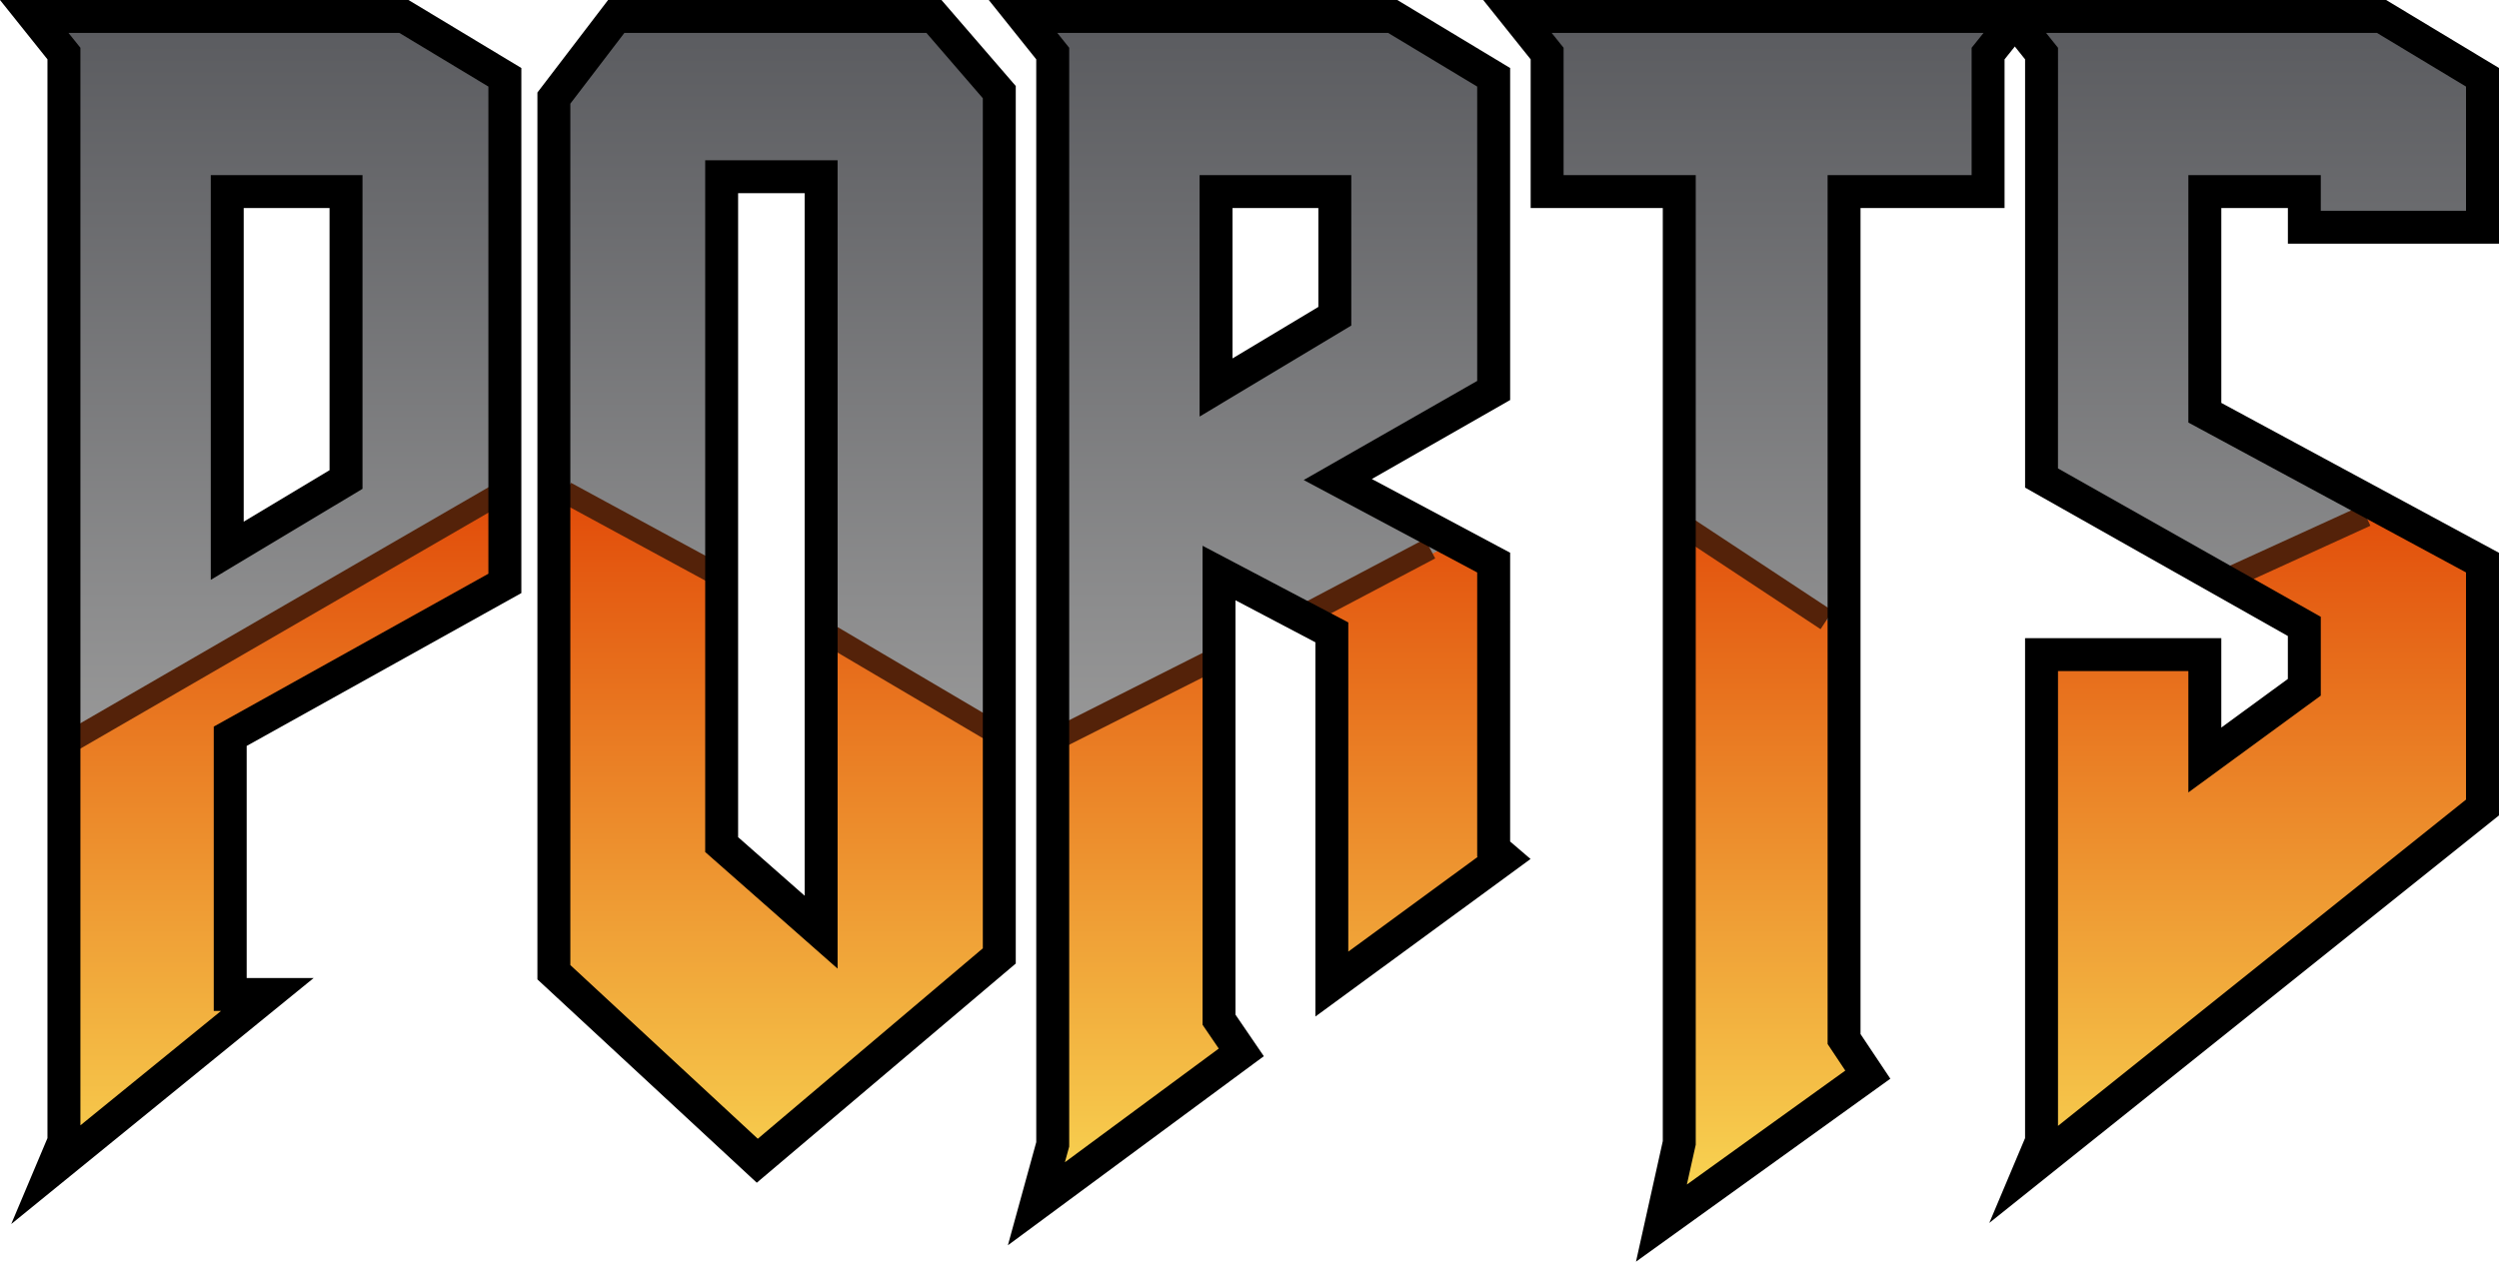
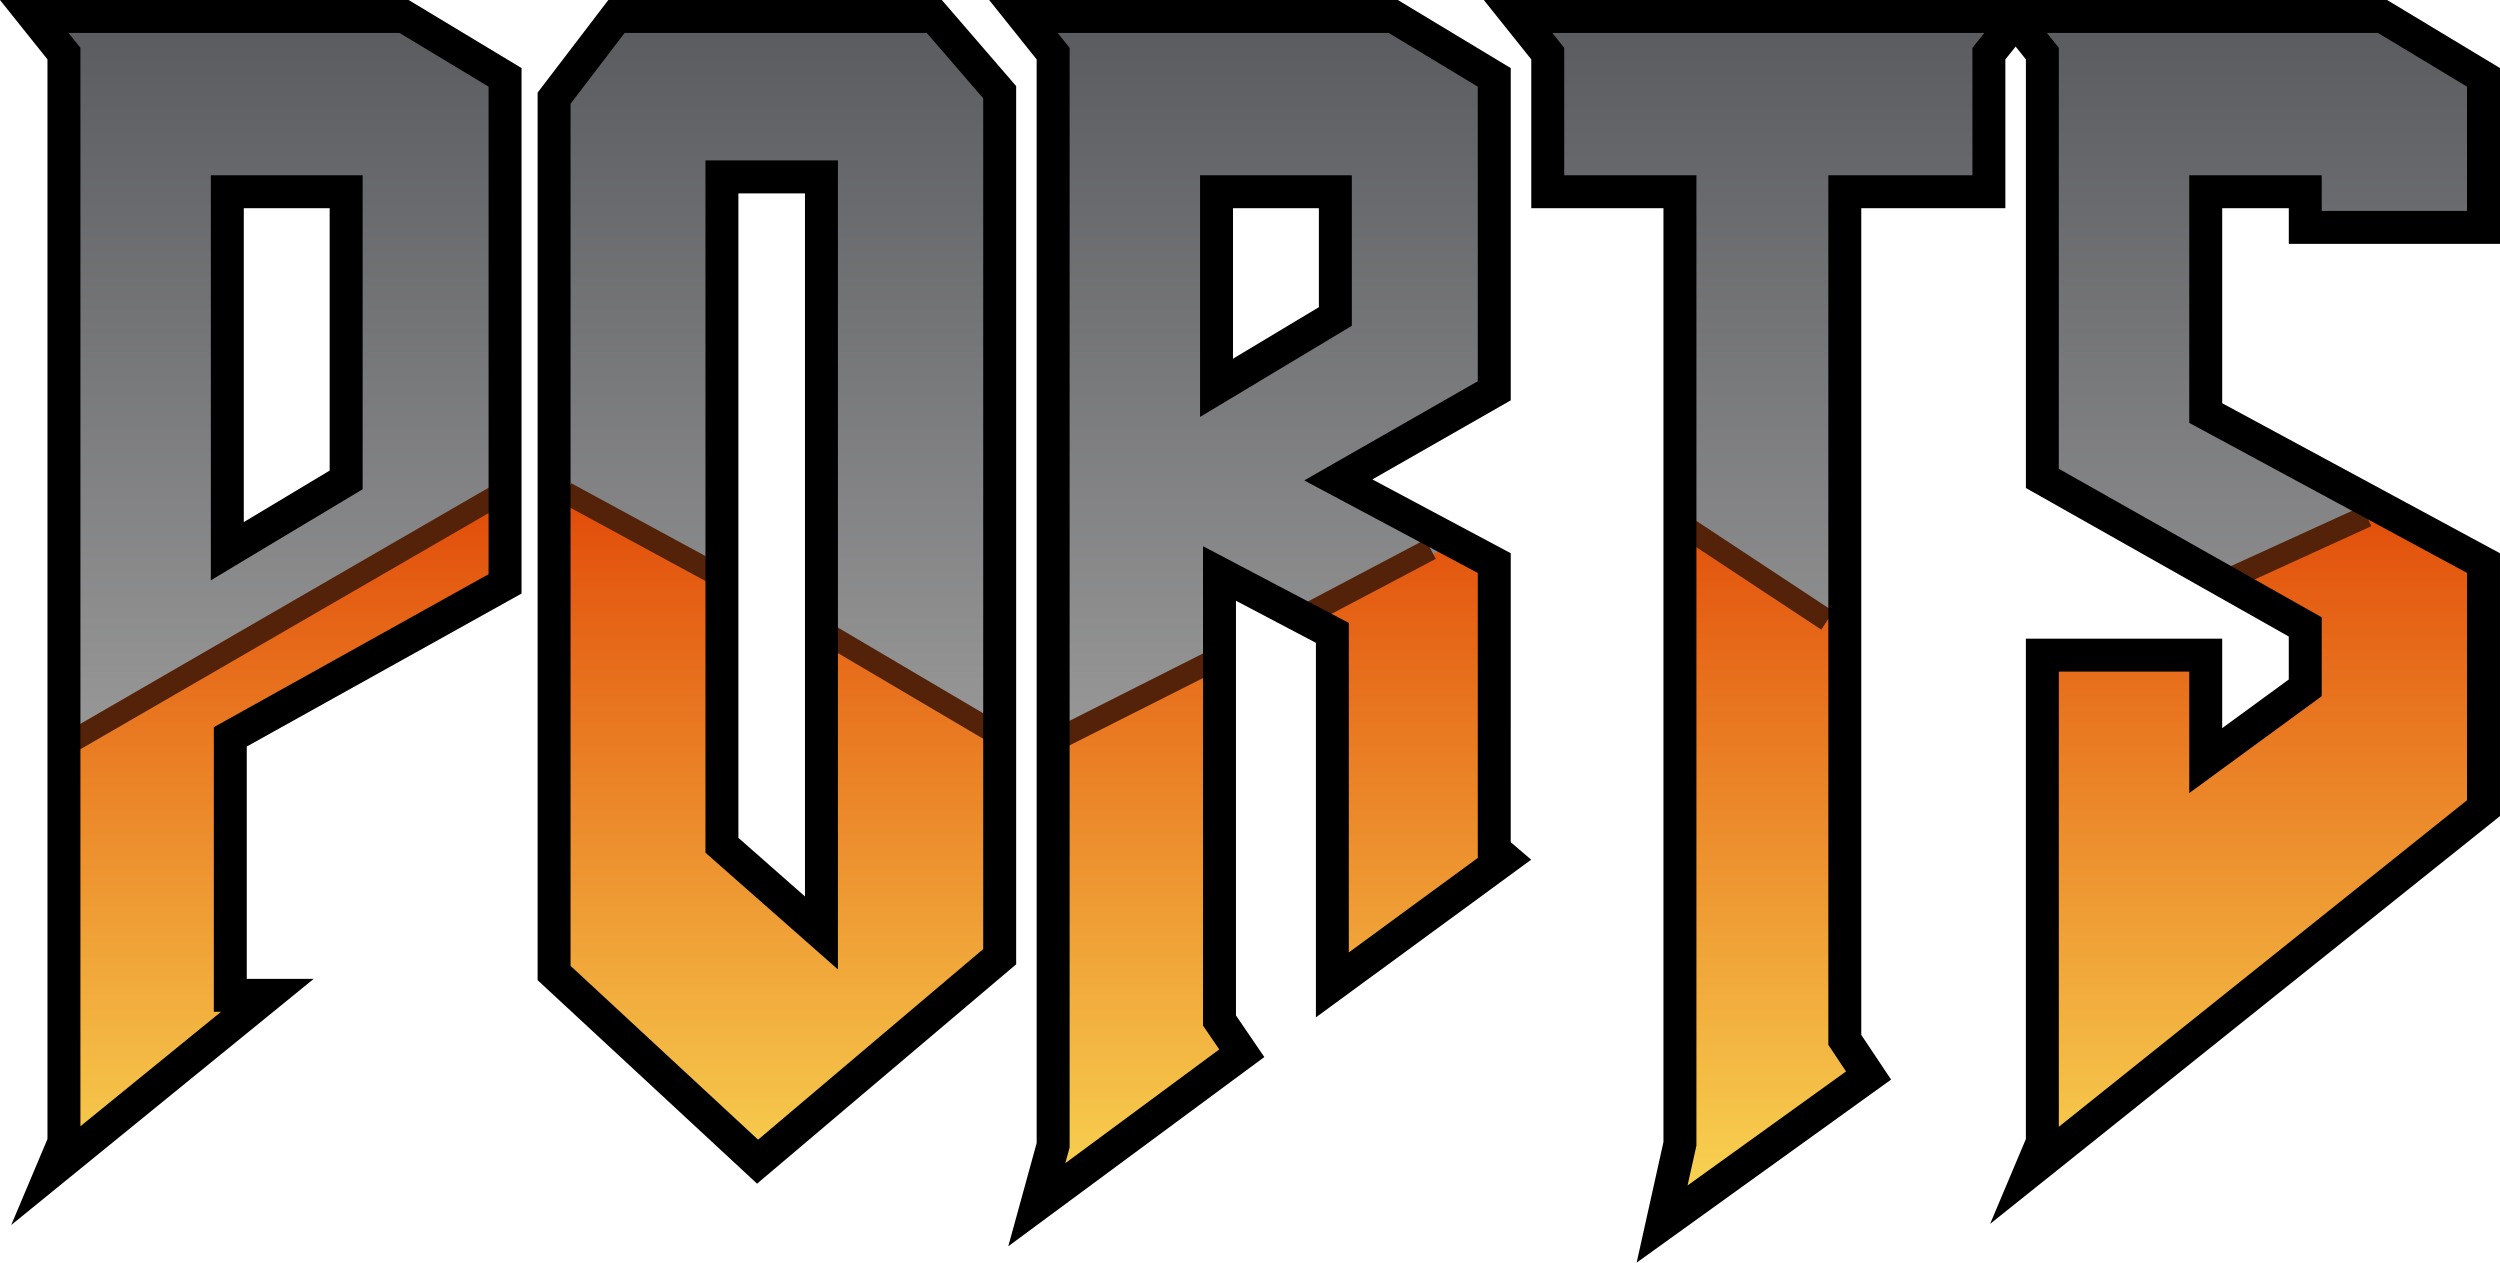
- <svg xmlns="http://www.w3.org/2000/svg" version="1.1" id="Layer_1" x="0px" y="0px" width="600.827" height="303.453" viewBox="169.102 12.001 600.827 303.453" enable-background="new 169.102 12.001 246.295 124.395" xml:space="preserve">
-   <defs id="defs99" />
-   <linearGradient id="SVGID_1_" gradientUnits="userSpaceOnUse" x1="-458.33" y1="157.156" x2="-458.33" y2="230.72" gradientTransform="matrix(1,0,0,-1,654,245.8398)">
-     <stop offset="0" style="stop-color:#9B9B9B" id="stop2" />
-     <stop offset="1" style="stop-color:#5B5C60" id="stop4" />
+ <svg xmlns="http://www.w3.org/2000/svg" version="1.1" id="Layer_1" x="0px" y="0px" width="246.295px" height="124.395px" viewBox="169.102 12.001 246.295 124.395" enable-background="new 169.102 12.001 246.295 124.395" xml:space="preserve">
+   <linearGradient id="SVGID_1_" gradientUnits="userSpaceOnUse" x1="-458.33" y1="157.156" x2="-458.33" y2="230.72" gradientTransform="matrix(1 0 0 -1 654 245.8398)">
+     <stop offset="0" style="stop-color:#9B9B9B" />
+     <stop offset="1" style="stop-color:#5B5C60" />
  </linearGradient>
-   <linearGradient id="SVGID_2_" gradientUnits="userSpaceOnUse" x1="-408.358" y1="157.156" x2="-408.358" y2="230.72" gradientTransform="matrix(1,0,0,-1,654,245.8398)">
-     <stop offset="0" style="stop-color:#9B9B9B" id="stop9" />
-     <stop offset="1" style="stop-color:#5B5C60" id="stop11" />
+   <path fill="url(#SVGID_1_)" d="M174.233,127.865l1.17-2.779V17.825l-2.926-3.659h36.438l9.95,6v49.898l-27.071,15.071v25.462h3.659  L174.233,127.865z M191.5,66.845l11.707-7.023V31.433H191.5V66.845z" />
+   <linearGradient id="SVGID_2_" gradientUnits="userSpaceOnUse" x1="-408.358" y1="157.156" x2="-408.358" y2="230.72" gradientTransform="matrix(1 0 0 -1 654 245.8398)">
+     <stop offset="0" style="stop-color:#9B9B9B" />
+     <stop offset="1" style="stop-color:#5B5C60" />
  </linearGradient>
-   <linearGradient id="SVGID_3_" gradientUnits="userSpaceOnUse" x1="-360.363" y1="157.156" x2="-360.363" y2="230.72" gradientTransform="matrix(1,0,0,-1,654,245.8398)">
-     <stop offset="0" style="stop-color:#9B9B9B" id="stop16" />
-     <stop offset="1" style="stop-color:#5B5C60" id="stop18" />
+   <path fill="url(#SVGID_2_)" d="M261.152,14.166l6.439,7.463v85.166l-23.852,20.192l-20.047-18.585V22.214l6.146-8.048H261.152z   M240.227,29.97v65.848l9.805,8.634V29.969L240.227,29.97L240.227,29.97z" />
+   <linearGradient id="SVGID_3_" gradientUnits="userSpaceOnUse" x1="-360.363" y1="157.156" x2="-360.363" y2="230.72" gradientTransform="matrix(1 0 0 -1 654 245.8398)">
+     <stop offset="0" style="stop-color:#9B9B9B" />
+     <stop offset="1" style="stop-color:#5B5C60" />
  </linearGradient>
-   <linearGradient id="SVGID_4_" gradientUnits="userSpaceOnUse" x1="-310.685" y1="157.156" x2="-310.685" y2="230.72" gradientTransform="matrix(1,0,0,-1,654,245.8398)">
-     <stop offset="0" style="stop-color:#9B9B9B" id="stop23" />
-     <stop offset="1" style="stop-color:#5B5C60" id="stop25" />
+   <path fill="url(#SVGID_3_)" d="M272.857,125.378V17.825l-2.926-3.659h36.436l9.95,6v30.876l-15.364,8.78l15.364,8.193v28.242  l1.025,0.879l-16.975,12.437v-34.68l-11.12-5.854v44.046l2.195,3.22l-20.196,14.926L272.857,125.378z M288.953,50.749l11.706-7.024  V31.433h-11.706V50.749z" />
+   <linearGradient id="SVGID_4_" gradientUnits="userSpaceOnUse" x1="-310.685" y1="157.156" x2="-310.685" y2="230.72" gradientTransform="matrix(1 0 0 -1 654 245.8398)">
+     <stop offset="0" style="stop-color:#9B9B9B" />
+     <stop offset="1" style="stop-color:#5B5C60" />
  </linearGradient>
-   <linearGradient id="SVGID_5_" gradientUnits="userSpaceOnUse" x1="-263.422" y1="157.156" x2="-263.422" y2="230.72" gradientTransform="matrix(1,0,0,-1,654,245.8398)">
-     <stop offset="0" style="stop-color:#9B9B9B" id="stop30" />
-     <stop offset="1" style="stop-color:#5B5C60" id="stop32" />
+   <path fill="url(#SVGID_4_)" d="M334.608,31.433h-13.024V17.824l-2.926-3.659h49.313l-2.926,3.659v13.609h-14.196v83.553l2.342,3.513  l-20.341,14.633l1.756-7.902V31.433H334.608z" />
+   <linearGradient id="SVGID_5_" gradientUnits="userSpaceOnUse" x1="-263.422" y1="157.156" x2="-263.422" y2="230.72" gradientTransform="matrix(1 0 0 -1 654 245.8398)">
+     <stop offset="0" style="stop-color:#9B9B9B" />
+     <stop offset="1" style="stop-color:#5B5C60" />
  </linearGradient>
-   <linearGradient id="SVGID_6_" gradientUnits="userSpaceOnUse" x1="-457.471" y1="112.858" x2="-457.471" y2="189.396" gradientTransform="matrix(1,0,0,-1,654,245.8398)">
-     <stop offset="0" style="stop-color:#F9DA55" id="stop37" />
-     <stop offset="1" style="stop-color:#E04305" id="stop39" />
+   <path fill="url(#SVGID_5_)" d="M403.82,14.166l9.951,6v14.78h-17.56v-3.512h-9.805v21.803l27.364,14.778v24.146l-44.632,35.704  l1.172-2.779V77.088h16.096v10.39l9.805-7.17v-6l-25.899-14.634V17.825l-2.928-3.659H403.82z" />
+   <linearGradient id="SVGID_6_" gradientUnits="userSpaceOnUse" x1="-457.471" y1="112.858" x2="-457.471" y2="189.396" gradientTransform="matrix(1 0 0 -1 654 245.8398)">
+     <stop offset="0" style="stop-color:#F9DA55" />
+     <stop offset="1" style="stop-color:#E04305" />
  </linearGradient>
-   <linearGradient id="SVGID_7_" gradientUnits="userSpaceOnUse" x1="-408.378" y1="112.859" x2="-408.378" y2="189.396" gradientTransform="matrix(1,0,0,-1,654,245.8398)">
-     <stop offset="0" style="stop-color:#F9DA55" id="stop44" />
-     <stop offset="1" style="stop-color:#E04305" id="stop46" />
+   <path fill="url(#SVGID_6_)" d="M218.845,60.32v9.688l-27.072,15.071v25.461h3.659l-21.218,17.268l1.171-2.779V85.201" />
+   <linearGradient id="SVGID_7_" gradientUnits="userSpaceOnUse" x1="-408.378" y1="112.859" x2="-408.378" y2="189.396" gradientTransform="matrix(1 0 0 -1 654 245.8398)">
+     <stop offset="0" style="stop-color:#F9DA55" />
+     <stop offset="1" style="stop-color:#E04305" />
  </linearGradient>
-   <linearGradient id="SVGID_8_" gradientUnits="userSpaceOnUse" x1="-359.724" y1="112.858" x2="-359.724" y2="189.398" gradientTransform="matrix(1,0,0,-1,654,245.8398)">
-     <stop offset="0" style="stop-color:#F9DA55" id="stop51" />
-     <stop offset="1" style="stop-color:#E04305" id="stop53" />
+   <path fill="url(#SVGID_7_)" d="M267.572,84.119v22.616l-23.852,20.193l-20.047-18.585V59.869l16.535,9.014V95.76l9.804,8.634V74.475  L267.572,84.119z" />
+   <linearGradient id="SVGID_8_" gradientUnits="userSpaceOnUse" x1="-359.724" y1="112.858" x2="-359.724" y2="189.398" gradientTransform="matrix(1 0 0 -1 654 245.8398)">
+     <stop offset="0" style="stop-color:#F9DA55" />
+     <stop offset="1" style="stop-color:#E04305" />
  </linearGradient>
-   <linearGradient id="SVGID_9_" gradientUnits="userSpaceOnUse" x1="-310.997" y1="112.859" x2="-310.997" y2="189.396" gradientTransform="matrix(1,0,0,-1,654,245.8398)">
-     <stop offset="0" style="stop-color:#F9DA55" id="stop58" />
-     <stop offset="1" style="stop-color:#E04305" id="stop60" />
+   <path fill="url(#SVGID_8_)" d="M289.227,76.907v36.121l2.195,3.219l-20.193,14.927l1.609-5.853V84.66 M312.07,65.703l4.229,2.256  V96.2l1.025,0.878l-16.976,12.438v-34.68l-3.292-1.732" />
+   <linearGradient id="SVGID_9_" gradientUnits="userSpaceOnUse" x1="-310.997" y1="112.859" x2="-310.997" y2="189.396" gradientTransform="matrix(1 0 0 -1 654 245.8398)">
+     <stop offset="0" style="stop-color:#F9DA55" />
+     <stop offset="1" style="stop-color:#E04305" />
  </linearGradient>
-   <linearGradient id="SVGID_10_" gradientUnits="userSpaceOnUse" x1="-262.562" y1="112.858" x2="-262.562" y2="189.397" gradientTransform="matrix(1,0,0,-1,654,245.8398)">
-     <stop offset="0" style="stop-color:#F9DA55" id="stop65" />
-     <stop offset="1" style="stop-color:#E04305" id="stop67" />
+   <path fill="url(#SVGID_9_)" d="M350.833,74.203v40.727l2.341,3.512l-20.34,14.633l1.756-7.902V64.017" />
+   <linearGradient id="SVGID_10_" gradientUnits="userSpaceOnUse" x1="-262.562" y1="112.858" x2="-262.562" y2="189.397" gradientTransform="matrix(1 0 0 -1 654 245.8398)">
+     <stop offset="0" style="stop-color:#F9DA55" />
+     <stop offset="1" style="stop-color:#E04305" />
  </linearGradient>
-   <g id="g125" transform="matrix(2.439453,0,0,2.439453,-243.4119,-17.27731)">
-     <path id="path7" d="m 174.233,127.865 1.17,-2.779 V 17.825 l -2.926,-3.659 h 36.438 l 9.95,6 v 49.898 l -27.071,15.071 v 25.462 h 3.659 z M 191.5,66.845 203.207,59.822 V 31.433 H 191.5 Z" style="fill:url(#SVGID_1_)" />
-     <path id="path14" d="m 261.152,14.166 6.439,7.463 v 85.166 l -23.852,20.192 -20.047,-18.585 V 22.214 l 6.146,-8.048 z M 240.227,29.97 v 65.848 l 9.805,8.634 V 29.969 Z" style="fill:url(#SVGID_2_)" />
-     <path id="path21" d="M 272.857,125.378 V 17.825 l -2.926,-3.659 h 36.436 l 9.95,6 v 30.876 l -15.364,8.78 15.364,8.193 v 28.242 l 1.025,0.879 -16.975,12.437 v -34.68 l -11.12,-5.854 v 44.046 l 2.195,3.22 -20.196,14.926 z m 16.096,-74.629 11.706,-7.024 V 31.433 h -11.706 z" style="fill:url(#SVGID_3_)" />
-     <path id="path28" d="M 334.608,31.433 H 321.584 V 17.824 l -2.926,-3.659 h 49.313 l -2.926,3.659 v 13.609 h -14.196 v 83.553 l 2.342,3.513 -20.341,14.633 1.756,-7.902 V 31.433 Z" style="fill:url(#SVGID_4_)" />
-     <path id="path35" d="m 403.82,14.166 9.951,6 v 14.78 h -17.56 v -3.512 h -9.805 v 21.803 l 27.364,14.778 v 24.146 l -44.632,35.704 1.172,-2.779 V 77.088 h 16.096 v 10.39 l 9.805,-7.17 v -6 L 370.312,59.674 V 17.825 l -2.928,-3.659 z" style="fill:url(#SVGID_5_)" />
-     <path id="path42" d="m 218.845,60.32 v 9.688 l -27.072,15.071 v 25.461 h 3.659 l -21.218,17.268 1.171,-2.779 V 85.201" style="fill:url(#SVGID_6_)" />
-     <path id="path49" d="m 267.572,84.119 v 22.616 L 243.72,126.928 223.673,108.343 V 59.869 l 16.535,9.014 V 95.76 l 9.804,8.634 V 74.475 Z" style="fill:url(#SVGID_7_)" />
-     <path id="path56" d="m 289.227,76.907 v 36.121 l 2.195,3.219 -20.193,14.927 1.609,-5.853 V 84.66 m 39.232,-18.957 4.229,2.256 V 96.2 l 1.025,0.878 -16.976,12.438 v -34.68 l -3.292,-1.732" style="fill:url(#SVGID_8_)" />
-     <path id="path63" d="m 350.833,74.203 v 40.727 l 2.341,3.512 -20.34,14.633 1.756,-7.902 V 64.017" style="fill:url(#SVGID_9_)" />
-     <path id="path70" d="m 403.894,62.633 9.859,5.326 v 24.145 l -44.632,35.704 1.171,-2.779 V 77.031 h 16.096 v 10.391 l 9.805,-7.171 v -5.999 l -8.329,-4.708" style="fill:url(#SVGID_10_)" />
-     <polygon id="polygon72" points="176.986,85.834 175.901,83.96 217.281,60.023 218.364,61.898 " style="fill:#542209" />
-     <polygon id="polygon74" points="239.693,69.834 224.338,61.506 225.372,59.604 240.721,67.934 " style="fill:#542209" />
-     <polygon id="polygon76" points="266.36,85.018 250.54,75.686 251.64,73.821 267.461,83.153 " style="fill:#542209" />
-     <polygon id="polygon78" points="273.89,85.727 272.914,83.797 288.465,75.953 289.441,77.885 " style="fill:#542209" />
-     <polygon id="polygon80" points="298.246,73.549 297.238,71.634 309.542,65.143 310.551,67.059 " style="fill:#542209" />
-     <polygon id="polygon82" points="348.532,74.035 335.008,65.109 336.201,63.305 349.724,72.229 " style="fill:#542209" />
-     <polygon id="polygon84" points="388.793,70.195 387.895,68.225 401.821,61.869 402.721,63.839 " style="fill:#542209" />
-     <path id="path86" d="M 173.778,124.217 V 17.852 l -4.677,-5.849 h 40.263 l 11.12,6.705 v 51.77 l -27.071,15.07 v 22.886 h 6.599 l -24.756,20.146 -5.048,4.107 z m 1.949,3.735 -1.496,-0.629 z m 1.298,-111.24 v 106.244 l 13.857,-11.277 h -0.714 V 83.641 l 27.068,-15.072 v -48.03 l -8.775,-5.291 -32.612,-0.002 z m 12.85,12.558 h 14.953 v 30.929 l -12.496,7.495 -0.835,-1.391 0.835,1.391 -2.458,1.479 V 29.27 Z m 3.245,34.167 8.46,-5.075 V 32.515 l -8.46,-0.002 z" />
-     <path id="path88" d="M 222.067,108.567 V 21.124 l 6.965,-9.121 h 32.118 v 1.622 -1.622 h 0.741 l 7.321,8.48 v 86.52 l -25.525,21.61 z m 3.245,-86.344 v 84.932 l 18.474,17.124 22.18,-18.776 V 21.689 l -5.56,-6.442 h -29.767 z m 13.291,73.786 v -66.58 -1.623 h 13.049 v 79.7 z m 3.245,-1.465 6.558,5.775 V 31.052 h -6.558 z m -1.622,-63.492 v -1.623 z" />
-     <path id="path90" d="m 271.232,124.612 -0.002,-106.76 -4.678,-5.85 h 40.263 l 11.123,6.707 v 32.734 l -13.632,7.788 13.632,7.271 -0.002,28.469 2.014,1.724 -21.208,15.534 V 75.331 l -7.875,-4.145 v 40.857 l 2.794,4.095 -25.226,18.644 z m 3.246,0.443 -0.425,1.541 15.167,-11.209 -1.598,-2.346 V 65.812 l 14.365,7.56 -0.002,32.458 12.744,-9.337 -0.039,-0.031 V 68.448 L 297.592,59.33 314.69,49.559 V 20.54 l -8.779,-5.293 h -32.606 l 1.174,1.466 V 124.835 Z M 287.329,29.27 h 14.952 V 44.1 l -12.494,7.499 -0.836,-1.392 0.836,1.392 -2.458,1.475 z m 3.245,18.071 8.461,-5.078 v -9.75 h -8.461 z" />
-     <path id="path92" d="M 332.982,124.512 V 32.514 H 319.96 V 17.852 l -4.677,-5.849 h 56.064 l -4.681,5.851 v 14.66 h -14.195 v 81.442 l 2.938,4.403 -25.068,18.037 z M 336.23,29.27 v 95.597 l -0.874,3.924 15.613,-11.234 -1.743,-2.619 V 29.27 H 363.42 V 16.713 l 1.173,-1.465 h -42.562 l 1.174,1.465 V 29.27 h 11.4 v 1.623 -1.623 z" />
-     <path id="path94" d="M 368.687,124.216 V 74.923 h 19.341 v 8.813 l 6.559,-4.794 V 74.71 L 368.689,60.08 V 17.853 l -4.678,-5.851 h 39.81 v 1.623 -1.623 h 0.453 l 11.123,6.706 V 36.027 H 394.59 v -3.512 h -6.561 v 19.212 l 27.367,14.781 V 92.4 l -50.234,40.179 z m 3.246,-1.206 40.212,-32.17 V 68.441 L 384.782,53.662 V 29.269 h 13.051 l -0.002,3.511 h 14.315 V 20.539 l -8.775,-5.291 -32.613,-0.002 1.176,1.468 -0.003,41.471 25.902,14.633 v 7.769 l -13.051,9.546 V 78.169 h -12.849 z" />
-   </g>
+   <path fill="url(#SVGID_10_)" d="M403.894,62.633l9.859,5.326v24.145l-44.632,35.704l1.171-2.779V77.031h16.096v10.391l9.805-7.171  v-5.999l-8.329-4.708" />
+   <polygon fill="#542209" points="175.901,83.96 217.281,60.023 218.364,61.898 176.986,85.834 " />
+   <polygon fill="#542209" points="224.338,61.506 225.372,59.604 240.721,67.934 239.693,69.834 " />
+   <polygon fill="#542209" points="250.54,75.686 251.64,73.821 267.461,83.153 266.36,85.018 " />
+   <polygon fill="#542209" points="272.914,83.797 288.465,75.953 289.441,77.885 273.89,85.727 " />
+   <polygon fill="#542209" points="297.238,71.634 309.542,65.143 310.551,67.059 298.246,73.549 " />
+   <polygon fill="#542209" points="335.008,65.109 336.201,63.305 349.724,72.229 348.532,74.035 " />
+   <polygon fill="#542209" points="387.895,68.225 401.821,61.869 402.721,63.839 388.793,70.195 " />
+   <path d="M173.778,124.217V17.852l-4.677-5.849h40.263l11.12,6.705v51.77l-27.071,15.07v22.886h6.599l-24.756,20.146l-5.048,4.107  L173.778,124.217L173.778,124.217z M175.727,127.952l-1.496-0.629L175.727,127.952L175.727,127.952z M177.025,16.712v106.244  l13.857-11.277h-0.714V83.641l27.068-15.072v-48.03l-8.775-5.291l-32.612-0.002L177.025,16.712L177.025,16.712z M189.875,29.27  h14.953v30.929l-12.496,7.495l-0.835-1.391l0.835,1.391l-2.458,1.479V29.27L189.875,29.27z M193.12,63.437l8.46-5.075V32.515  l-8.46-0.002V63.437L193.12,63.437z" />
+   <path d="M222.067,108.567V21.124l6.965-9.121h32.118v1.622v-1.622h0.741l7.321,8.48v86.52l-25.525,21.61L222.067,108.567  L222.067,108.567z M225.312,22.223v84.932l18.474,17.124l22.18-18.776V21.689l-5.56-6.442h-29.767L225.312,22.223L225.312,22.223z   M238.603,96.009v-66.58v-1.623h13.049v79.7L238.603,96.009L238.603,96.009z M241.848,94.544l6.558,5.775V31.052h-6.558V94.544  L241.848,94.544z M240.226,31.052v-1.623V31.052L240.226,31.052z" />
+   <path d="M271.232,124.612L271.23,17.852l-4.678-5.85h40.263l11.123,6.707v32.734l-13.632,7.788l13.632,7.271l-0.002,28.469  l2.014,1.724l-21.208,15.534V75.331l-7.875-4.145v40.857l2.794,4.095l-25.226,18.644L271.232,124.612L271.232,124.612z   M274.478,125.055l-0.425,1.541l15.167-11.209l-1.598-2.346V65.812l14.365,7.56l-0.002,32.458l12.744-9.337l-0.039-0.031V68.448  l-17.098-9.118l17.098-9.771V20.54l-8.779-5.293h-32.606l1.174,1.466v108.122L274.478,125.055L274.478,125.055z M287.329,29.27  h14.952V44.1l-12.494,7.499l-0.836-1.392l0.836,1.392l-2.458,1.475V29.27L287.329,29.27z M290.574,47.341l8.461-5.078v-9.75h-8.461  V47.341L290.574,47.341z" />
+   <path d="M332.982,124.512V32.514h-13.022V17.852l-4.677-5.849h56.064l-4.681,5.851v14.66h-14.195v81.442l2.938,4.403l-25.068,18.037  L332.982,124.512L332.982,124.512z M336.23,29.27v95.597l-0.874,3.924l15.613-11.234l-1.743-2.619V29.27h14.194V16.713l1.173-1.465  h-42.562l1.174,1.465V29.27h11.4v1.623V29.27H336.23L336.23,29.27z" />
+   <path d="M368.687,124.216V74.923h19.341v8.813l6.559-4.794V74.71l-25.898-14.63V17.853l-4.678-5.851h39.81v1.623v-1.623h0.453  l11.123,6.706v17.319H394.59v-3.512h-6.561v19.212l27.367,14.781V92.4l-50.234,40.179L368.687,124.216L368.687,124.216z   M371.933,123.01l40.212-32.17V68.441l-27.363-14.779V29.269h13.051l-0.002,3.511h14.315V20.539l-8.775-5.291l-32.613-0.002  l1.176,1.468l-0.003,41.471l25.902,14.633v7.769l-13.051,9.546V78.169h-12.849V123.01L371.933,123.01z" />
</svg>
